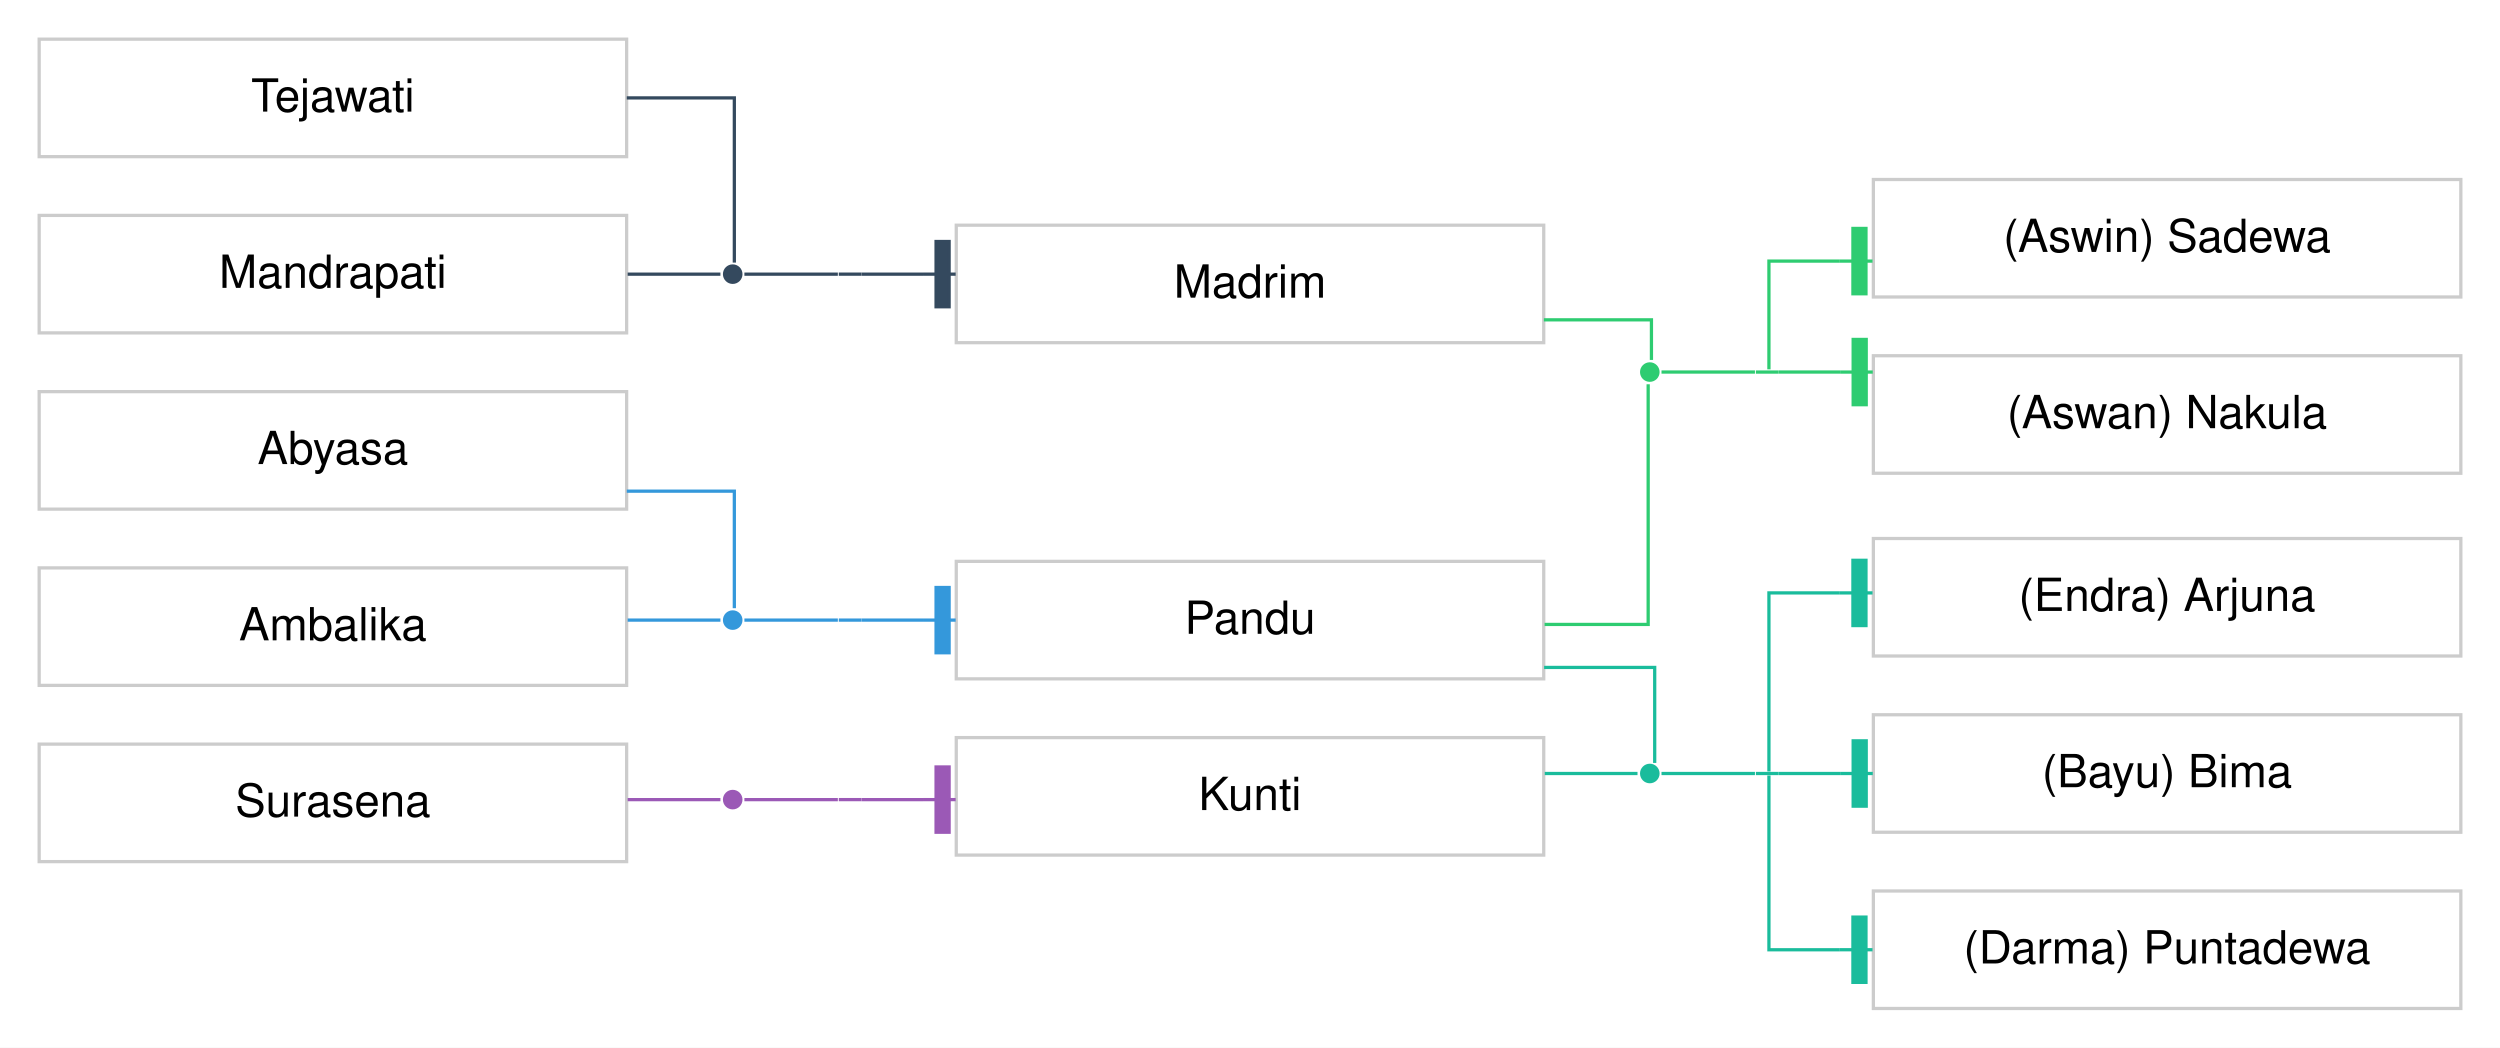
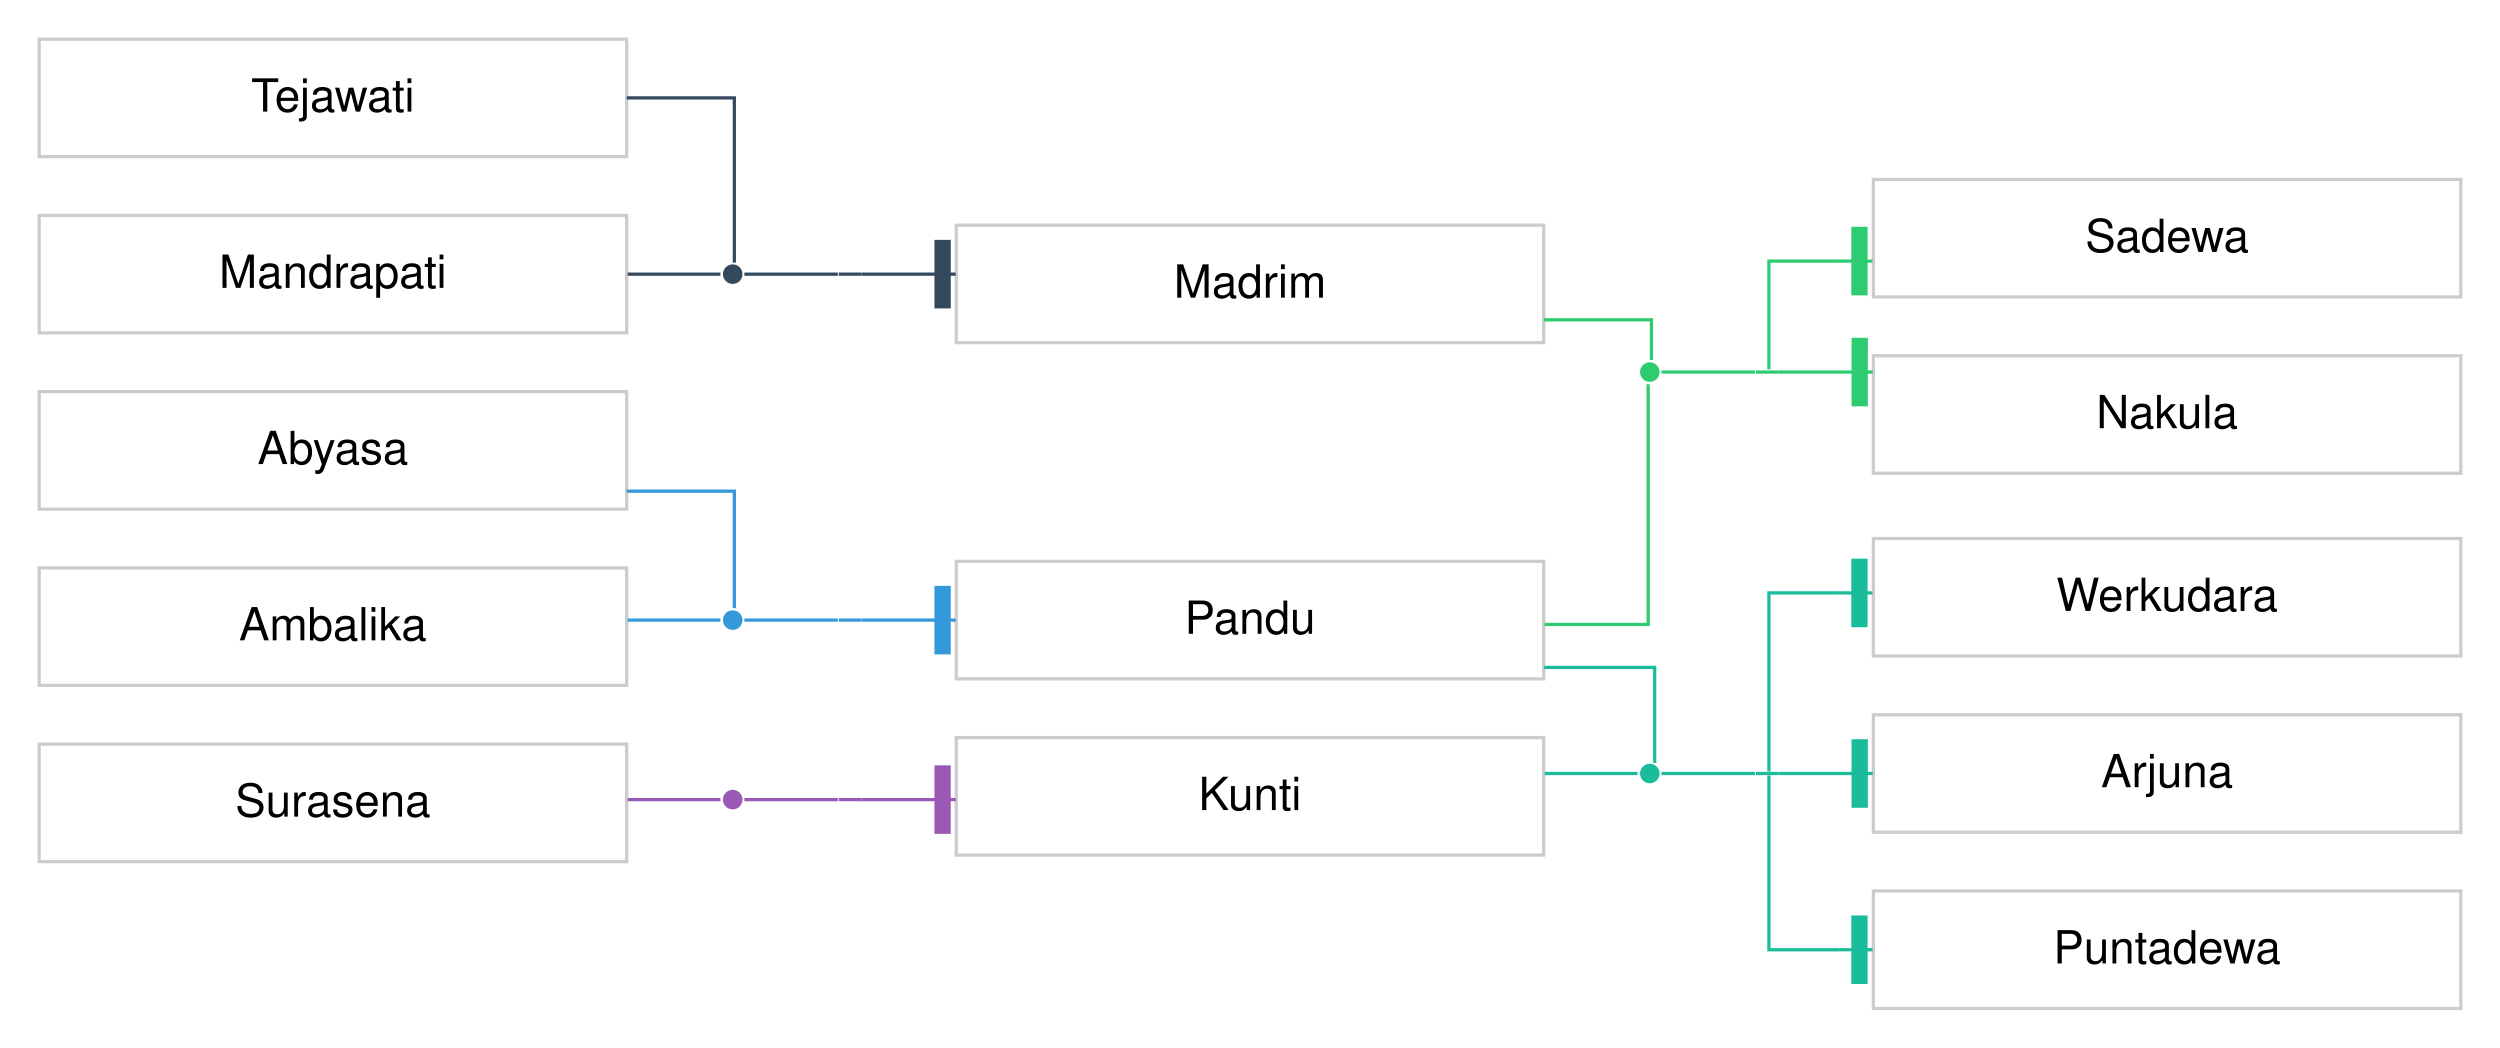
<svg xmlns="http://www.w3.org/2000/svg" width="766pt" height="321pt" viewBox="0.00 0.00 766.00 321.00">
  <g id="graph0" class="graph" transform="scale(1 1) rotate(0) translate(4 317)">
    <polygon fill="white" stroke="none" points="-4,4 -4,-317 762,-317 762,4 -4,4" />
    <g id="clust1" class="cluster" />
    <g id="clust4" class="cluster" />
    <g id="clust7" class="cluster" />
    <g id="clust10" class="cluster" />
    <g id="clust13" class="cluster" />
    <g id="node1" class="node">
      <ellipse fill="#1abc9c" stroke="white" cx="501.5" cy="-80" rx="3.5" ry="3.5" />
    </g>
    <g id="node4" class="node">
      <polygon fill="#1abc9c" stroke="#cccccc" stroke-width="0" points="541,-80.5 534,-80.5 534,-79.5 541,-79.5 541,-80.5" />
    </g>
    <g id="edge3" class="edge">
      <path fill="none" stroke="#1abc9c" d="M505.083,-80C511.913,-80 526.732,-80 533.715,-80" />
    </g>
    <g id="node2" class="node">
      <polygon fill="white" stroke="#cccccc" points="469,-145 289,-145 289,-109 469,-109 469,-145" />
      <text text-anchor="middle" x="379" y="-122.8" font-family="Helvetica, Arial, sans-serif" font-size="14.00">Pandu</text>
    </g>
    <g id="edge1" class="edge">
      <path fill="none" stroke="#1abc9c" d="M469.116,-112.5C488.348,-112.5 503,-112.5 503,-112.5 503,-112.5 503,-91.456 503,-83.235" />
    </g>
    <g id="node8" class="node">
      <ellipse fill="#2ecc71" stroke="white" cx="501.5" cy="-203" rx="3.5" ry="3.5" />
    </g>
    <g id="edge7" class="edge">
      <path fill="none" stroke="#2ecc71" d="M469.264,-125.667C487.391,-125.667 501,-125.667 501,-125.667 501,-125.667 501,-183.822 501,-199.27" />
    </g>
    <g id="node3" class="node">
      <polygon fill="white" stroke="#cccccc" points="469,-91 289,-91 289,-55 469,-55 469,-91" />
      <text text-anchor="middle" x="379" y="-68.8" font-family="Helvetica, Arial, sans-serif" font-size="14.00">Kunti</text>
    </g>
    <g id="edge2" class="edge">
      <path fill="none" stroke="#1abc9c" d="M469.315,-80C481.938,-80 492.417,-80 497.733,-80" />
    </g>
    <g id="node5" class="node">
      <polygon fill="white" stroke="#cccccc" points="750,-44 570,-44 570,-8 750,-8 750,-44" />
-       <text text-anchor="middle" x="660" y="-21.8" font-family="Helvetica, Arial, sans-serif" font-size="14.00">(Darma) Puntadewa</text>
+       <text text-anchor="middle" x="660" y="-21.8" font-family="Helvetica, Arial, sans-serif" font-size="14.00">Puntadewa</text>
    </g>
    <g id="edge4" class="edge">
      <path fill="none" stroke="#1abc9c" d="M538,-79.394C538,-73.461 538,-26 538,-26 538,-26 559.736,-26 559.736,-26" />
      <polygon fill="#1abc9c" stroke="#1abc9c" points="567.735,-16 567.736,-36 563.736,-36 563.735,-16 567.735,-16" />
      <polyline fill="none" stroke="#1abc9c" points="569.736,-26 559.736,-26 " />
    </g>
    <g id="node6" class="node">
      <polygon fill="white" stroke="#cccccc" points="750,-98 570,-98 570,-62 750,-62 750,-98" />
-       <text text-anchor="middle" x="660" y="-75.8" font-family="Helvetica, Arial, sans-serif" font-size="14.00">(Bayu) Bima</text>
+       <text text-anchor="middle" x="660" y="-75.8" font-family="Helvetica, Arial, sans-serif" font-size="14.00">Arjuna</text>
    </g>
    <g id="edge5" class="edge">
      <path fill="none" stroke="#1abc9c" d="M541.034,-80C541.034,-80 559.811,-80 559.811,-80" />
      <polygon fill="#1abc9c" stroke="#1abc9c" points="567.81,-70 567.811,-90 563.811,-90 563.81,-70 567.81,-70" />
      <polyline fill="none" stroke="#1abc9c" points="569.811,-80 559.811,-80 " />
    </g>
    <g id="node7" class="node">
      <polygon fill="white" stroke="#cccccc" points="750,-152 570,-152 570,-116 750,-116 750,-152" />
-       <text text-anchor="middle" x="660" y="-129.8" font-family="Helvetica, Arial, sans-serif" font-size="14.00">(Endra) Arjuna</text>
+       <text text-anchor="middle" x="660" y="-129.8" font-family="Helvetica, Arial, sans-serif" font-size="14.00">Werkudara</text>
    </g>
    <g id="edge6" class="edge">
      <path fill="none" stroke="#1abc9c" d="M538,-80.621C538,-86.701 538,-135.333 538,-135.333 538,-135.333 559.736,-135.333 559.736,-135.333" />
      <polygon fill="#1abc9c" stroke="#1abc9c" points="567.735,-125.333 567.736,-145.333 563.736,-145.333 563.735,-125.333 567.735,-125.333" />
      <polyline fill="none" stroke="#1abc9c" points="569.736,-135.333 559.736,-135.333 " />
    </g>
    <g id="node10" class="node">
      <polygon fill="#2ecc71" stroke="#cccccc" stroke-width="0" points="541,-203.5 534,-203.5 534,-202.5 541,-202.5 541,-203.5" />
    </g>
    <g id="edge9" class="edge">
      <path fill="none" stroke="#2ecc71" d="M505.083,-203C511.913,-203 526.732,-203 533.715,-203" />
    </g>
    <g id="node9" class="node">
      <polygon fill="white" stroke="#cccccc" points="469,-248 289,-248 289,-212 469,-212 469,-248" />
      <text text-anchor="middle" x="379" y="-225.8" font-family="Helvetica, Arial, sans-serif" font-size="14.00">Madrim</text>
    </g>
    <g id="edge8" class="edge">
      <path fill="none" stroke="#2ecc71" d="M469.038,-219C487.794,-219 502,-219 502,-219 502,-219 502,-211.438 502,-206.711" />
    </g>
    <g id="node11" class="node">
      <polygon fill="white" stroke="#cccccc" points="750,-208 570,-208 570,-172 750,-172 750,-208" />
-       <text text-anchor="middle" x="660" y="-185.8" font-family="Helvetica, Arial, sans-serif" font-size="14.00">(Aswan) Nakula</text>
+       <text text-anchor="middle" x="660" y="-185.8" font-family="Helvetica, Arial, sans-serif" font-size="14.00">Nakula</text>
    </g>
    <g id="edge10" class="edge">
      <path fill="none" stroke="#2ecc71" d="M541.034,-203C541.034,-203 559.811,-203 559.811,-203" />
      <polygon fill="#2ecc71" stroke="#2ecc71" points="567.81,-193 567.811,-213 563.811,-213 563.81,-193 567.81,-193" />
      <polyline fill="none" stroke="#2ecc71" points="569.811,-203 559.811,-203 " />
    </g>
    <g id="node12" class="node">
      <polygon fill="white" stroke="#cccccc" points="750,-262 570,-262 570,-226 750,-226 750,-262" />
-       <text text-anchor="middle" x="660" y="-239.8" font-family="Helvetica, Arial, sans-serif" font-size="14.00">(Aswin) Sadewa</text>
+       <text text-anchor="middle" x="660" y="-239.8" font-family="Helvetica, Arial, sans-serif" font-size="14.00">Sadewa</text>
    </g>
    <g id="edge11" class="edge">
      <path fill="none" stroke="#2ecc71" d="M538,-203.84C538,-209.076 538,-237 538,-237 538,-237 559.736,-237 559.736,-237" />
      <polygon fill="#2ecc71" stroke="#2ecc71" points="567.735,-227 567.736,-247 563.736,-247 563.735,-227 567.735,-227" />
      <polyline fill="none" stroke="#2ecc71" points="569.736,-237 559.736,-237 " />
    </g>
    <g id="node13" class="node">
      <ellipse fill="#3498db" stroke="white" cx="220.5" cy="-127" rx="3.5" ry="3.5" />
    </g>
    <g id="node16" class="node">
      <polygon fill="#3498db" stroke="#cccccc" stroke-width="0" points="260,-127.5 253,-127.5 253,-126.5 260,-126.5 260,-127.5" />
    </g>
    <g id="edge14" class="edge">
      <path fill="none" stroke="#3498db" d="M224.083,-127C230.913,-127 245.732,-127 252.715,-127" />
    </g>
    <g id="node14" class="node">
      <polygon fill="white" stroke="#cccccc" points="188,-197 8,-197 8,-161 188,-161 188,-197" />
      <text text-anchor="middle" x="98" y="-174.8" font-family="Helvetica, Arial, sans-serif" font-size="14.00">Abyasa</text>
    </g>
    <g id="edge12" class="edge">
      <path fill="none" stroke="#3498db" d="M188.038,-166.5C206.794,-166.5 221,-166.5 221,-166.5 221,-166.5 221,-140.424 221,-130.645" />
    </g>
    <g id="node15" class="node">
      <polygon fill="white" stroke="#cccccc" points="188,-143 8,-143 8,-107 188,-107 188,-143" />
      <text text-anchor="middle" x="98" y="-120.8" font-family="Helvetica, Arial, sans-serif" font-size="14.00">Ambalika</text>
    </g>
    <g id="edge13" class="edge">
      <path fill="none" stroke="#3498db" d="M188.315,-127C200.938,-127 211.417,-127 216.733,-127" />
    </g>
    <g id="edge15" class="edge">
      <path fill="none" stroke="#3498db" d="M260.034,-127C260.034,-127 278.811,-127 278.811,-127" />
      <polygon fill="#3498db" stroke="#3498db" points="286.81,-117 286.811,-137 282.811,-137 282.81,-117 286.81,-117" />
      <polyline fill="none" stroke="#3498db" points="288.811,-127 278.811,-127 " />
    </g>
    <g id="node17" class="node">
      <ellipse fill="#9b59b6" stroke="white" cx="220.5" cy="-72" rx="3.5" ry="3.5" />
    </g>
    <g id="node19" class="node">
      <polygon fill="#9b59b6" stroke="#cccccc" stroke-width="0" points="260,-72.5 253,-72.5 253,-71.5 260,-71.5 260,-72.5" />
    </g>
    <g id="edge17" class="edge">
      <path fill="none" stroke="#9b59b6" d="M224.083,-72C230.913,-72 245.732,-72 252.715,-72" />
    </g>
    <g id="node18" class="node">
      <polygon fill="white" stroke="#cccccc" points="188,-89 8,-89 8,-53 188,-53 188,-89" />
      <text text-anchor="middle" x="98" y="-66.8" font-family="Helvetica, Arial, sans-serif" font-size="14.00">Surasena</text>
    </g>
    <g id="edge16" class="edge">
      <path fill="none" stroke="#9b59b6" d="M188.315,-72C200.938,-72 211.417,-72 216.733,-72" />
    </g>
    <g id="edge18" class="edge">
      <path fill="none" stroke="#9b59b6" d="M260.034,-72C260.034,-72 278.811,-72 278.811,-72" />
      <polygon fill="#9b59b6" stroke="#9b59b6" points="286.81,-62 286.811,-82 282.811,-82 282.81,-62 286.81,-62" />
      <polyline fill="none" stroke="#9b59b6" points="288.811,-72 278.811,-72 " />
    </g>
    <g id="node20" class="node">
      <ellipse fill="#34495e" stroke="white" cx="220.5" cy="-233" rx="3.5" ry="3.5" />
    </g>
    <g id="node23" class="node">
      <polygon fill="#34495e" stroke="#cccccc" stroke-width="0" points="260,-233.5 253,-233.5 253,-232.5 260,-232.5 260,-233.5" />
    </g>
    <g id="edge21" class="edge">
      <path fill="none" stroke="#34495e" d="M224.083,-233C230.913,-233 245.732,-233 252.715,-233" />
    </g>
    <g id="node21" class="node">
      <polygon fill="white" stroke="#cccccc" points="188,-305 8,-305 8,-269 188,-269 188,-305" />
      <text text-anchor="middle" x="98" y="-282.8" font-family="Helvetica, Arial, sans-serif" font-size="14.00">Tejawati</text>
    </g>
    <g id="edge19" class="edge">
      <path fill="none" stroke="#34495e" d="M188.038,-287C206.794,-287 221,-287 221,-287 221,-287 221,-248.557 221,-236.543" />
    </g>
    <g id="node22" class="node">
      <polygon fill="white" stroke="#cccccc" points="188,-251 8,-251 8,-215 188,-215 188,-251" />
      <text text-anchor="middle" x="98" y="-228.8" font-family="Helvetica, Arial, sans-serif" font-size="14.00">Mandrapati</text>
    </g>
    <g id="edge20" class="edge">
      <path fill="none" stroke="#34495e" d="M188.315,-233C200.938,-233 211.417,-233 216.733,-233" />
    </g>
    <g id="edge22" class="edge">
      <path fill="none" stroke="#34495e" d="M260.034,-233C260.034,-233 278.811,-233 278.811,-233" />
      <polygon fill="#34495e" stroke="#34495e" points="286.81,-223 286.811,-243 282.811,-243 282.81,-223 286.81,-223" />
      <polyline fill="none" stroke="#34495e" points="288.811,-233 278.811,-233 " />
    </g>
  </g>
</svg>
